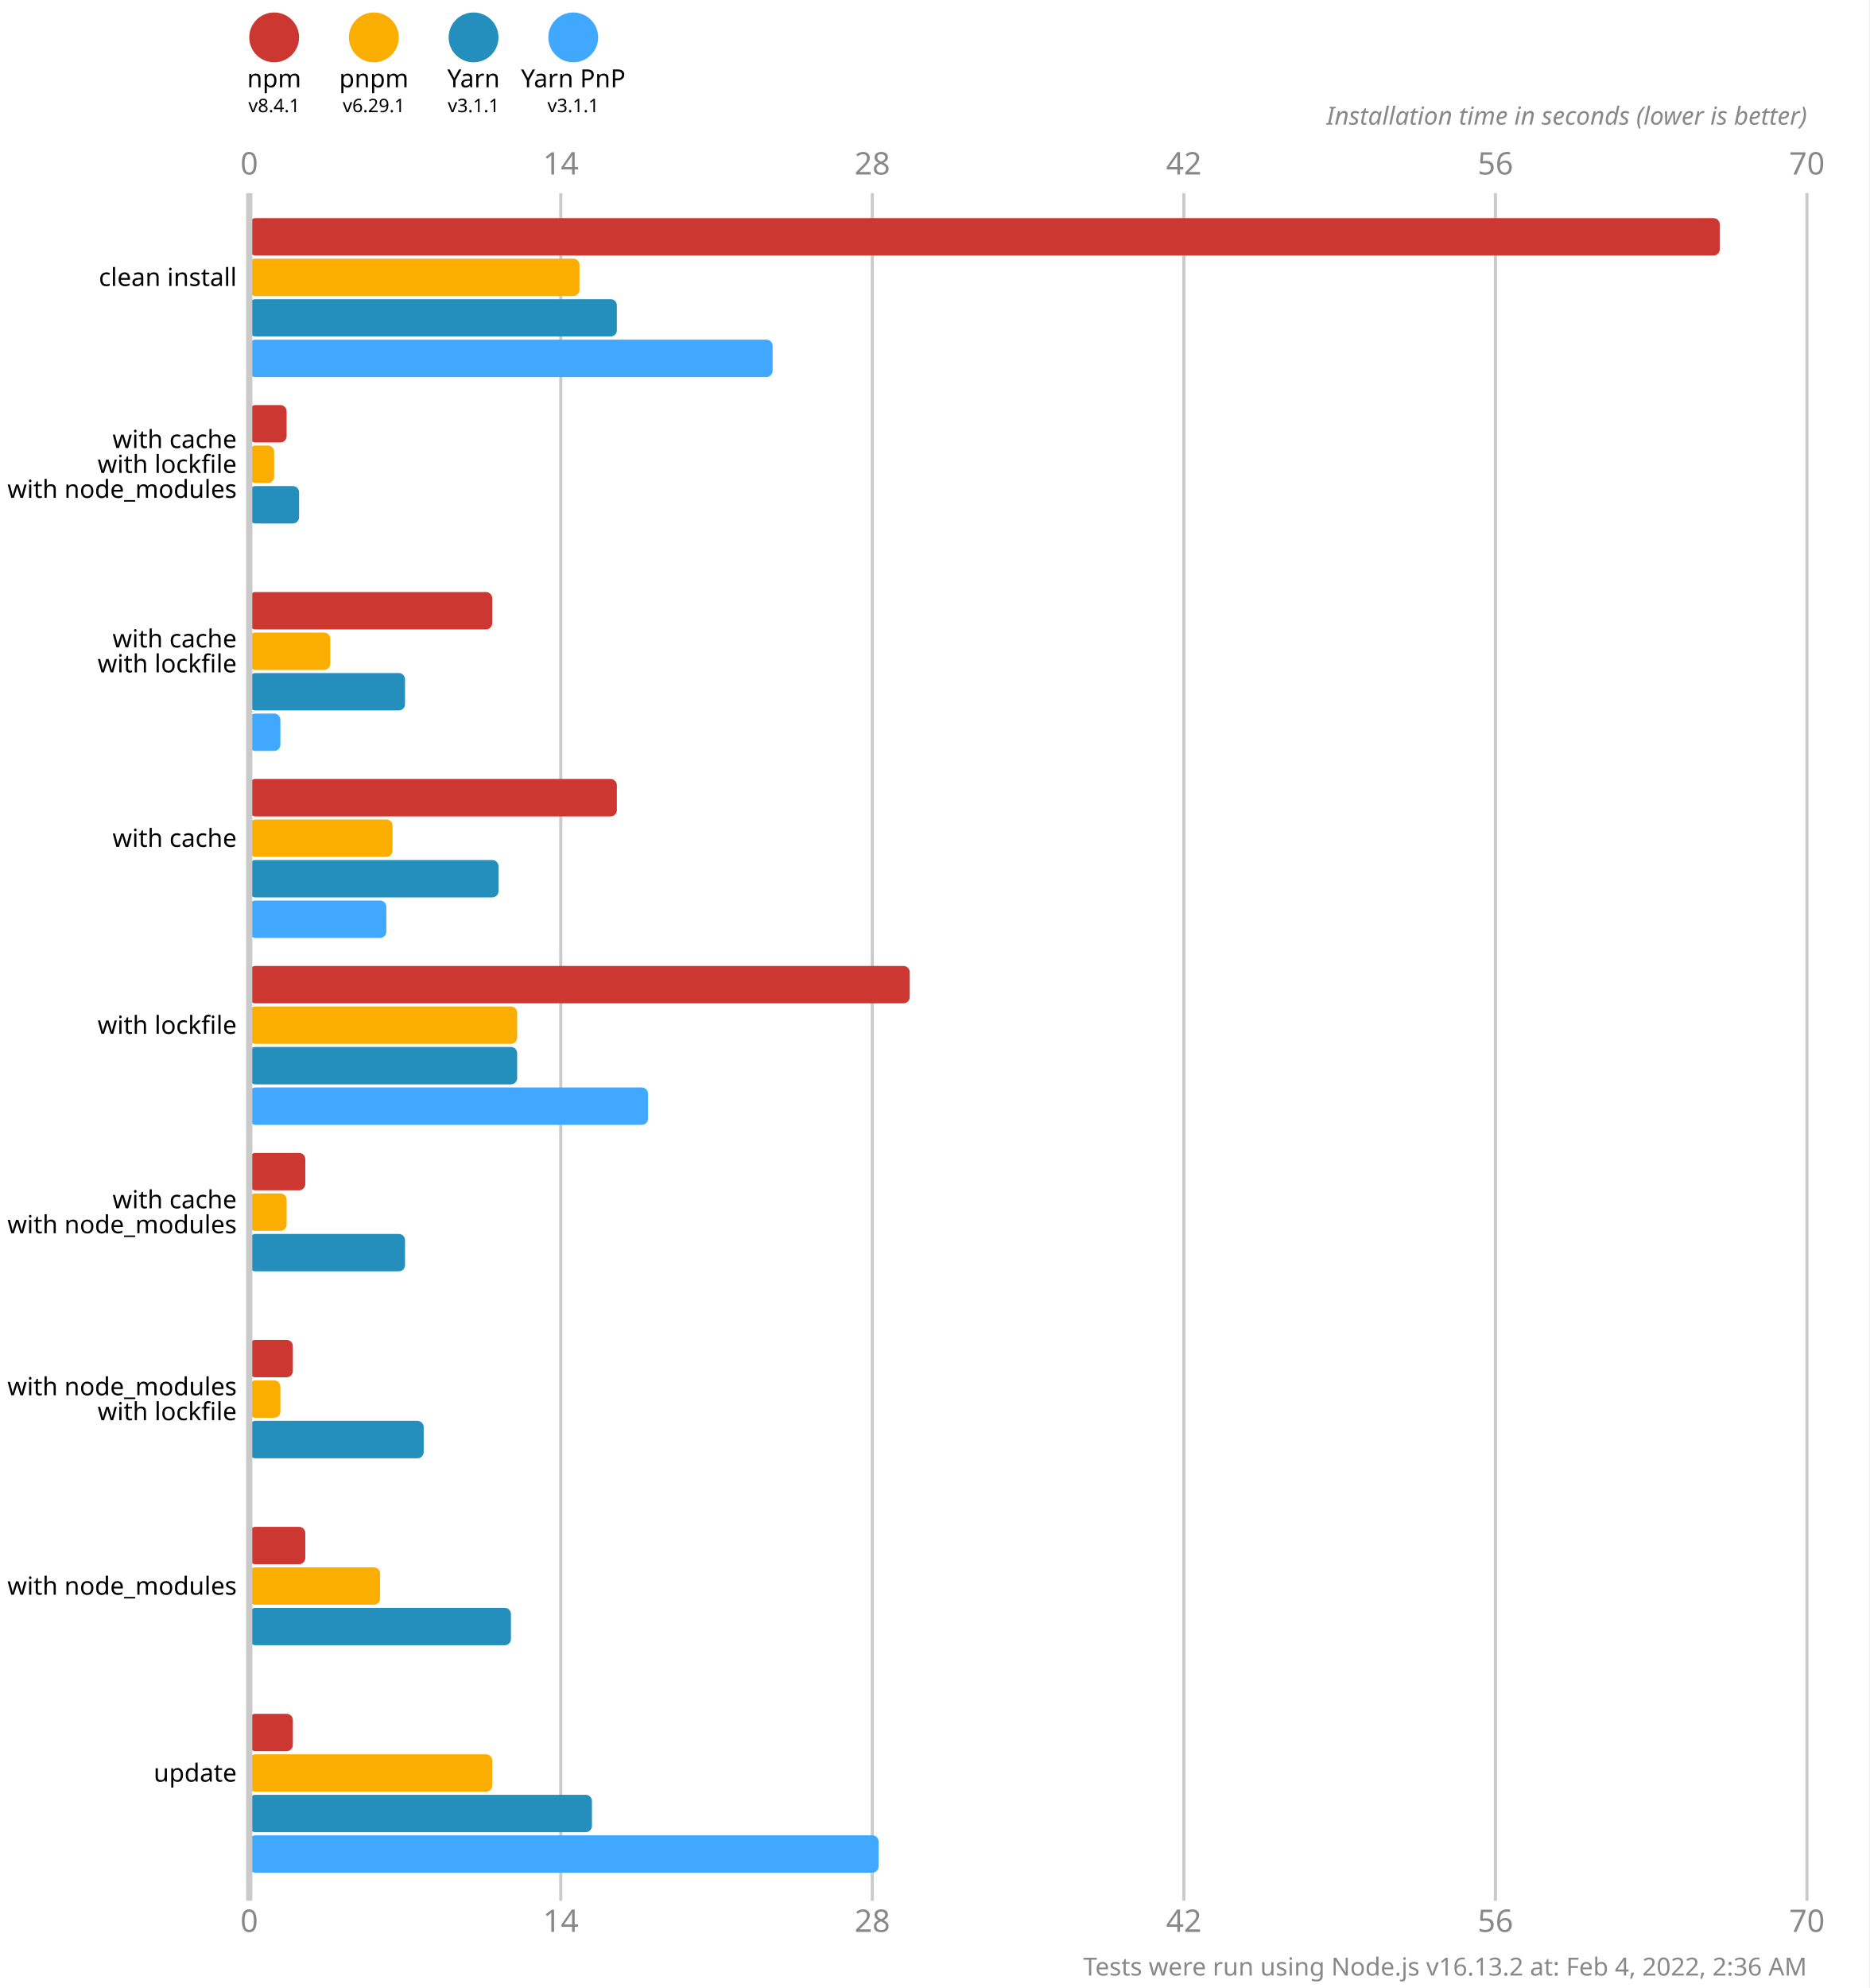
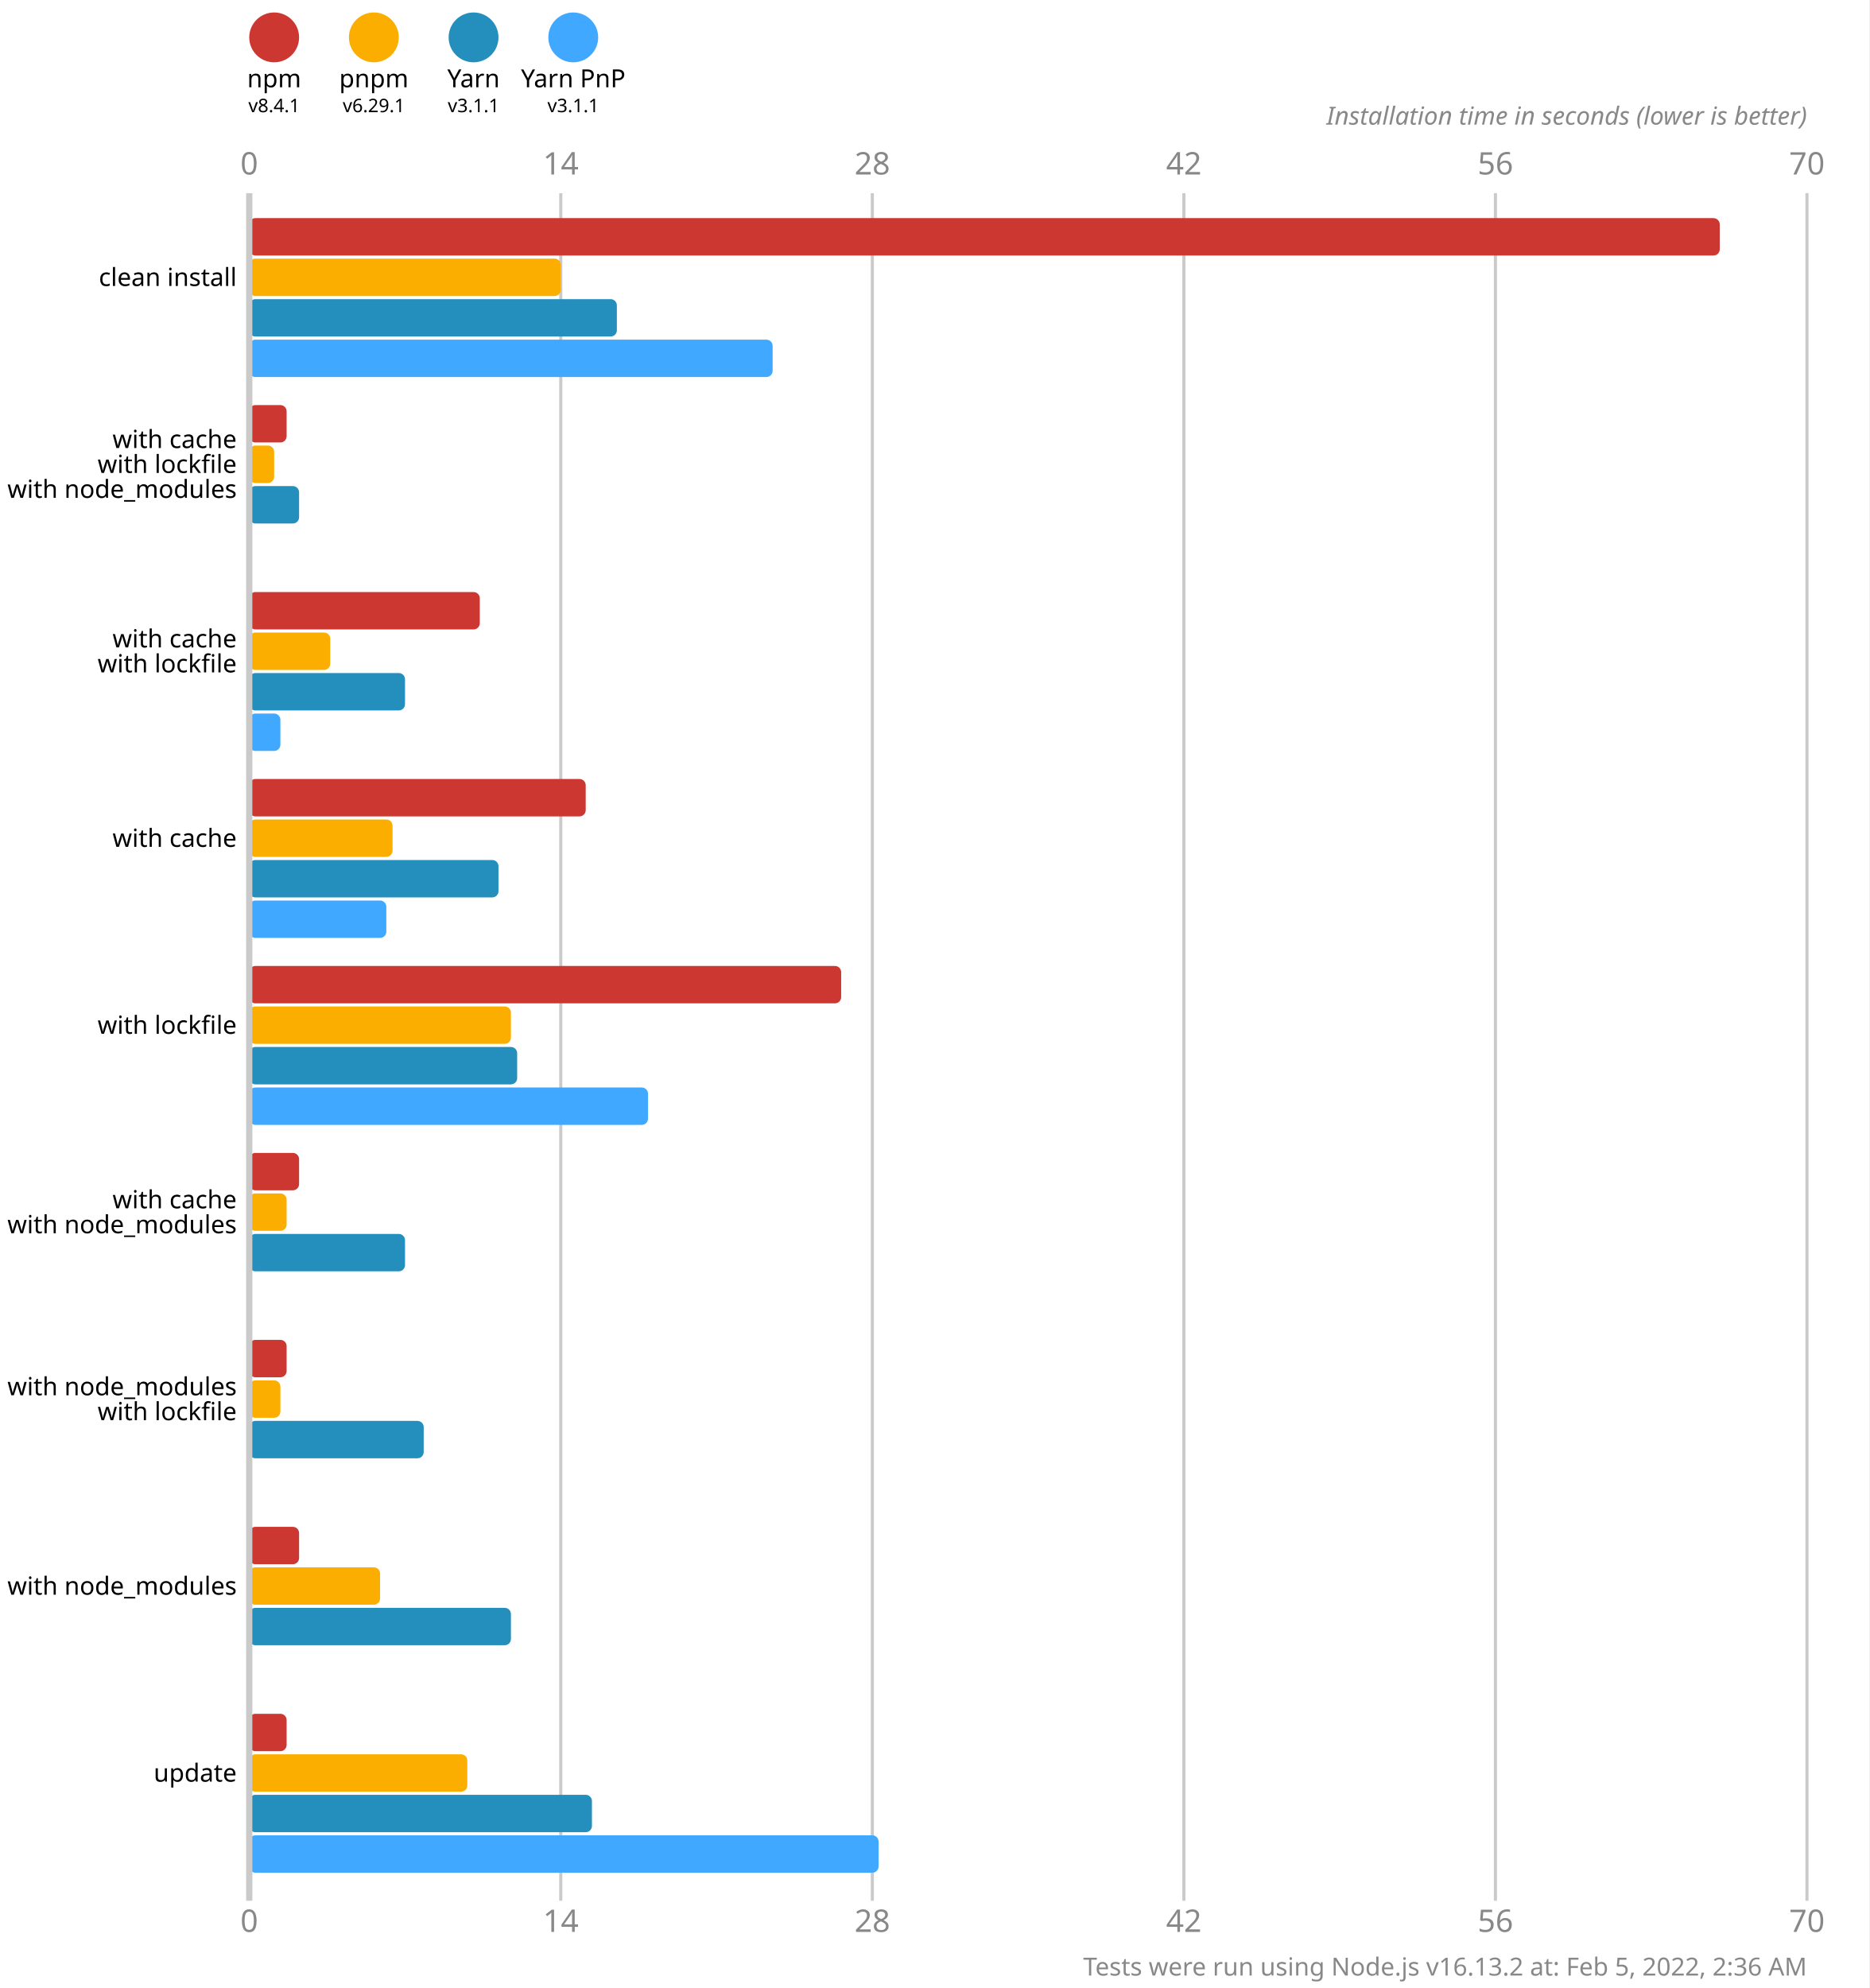
<svg xmlns="http://www.w3.org/2000/svg" version="1.1" viewBox="0 0 300 319">
  <style>
    .font { font-family: sans-serif; }
    .s3 { font-size: 3px; }
    .s4 { font-size: 4px; }
    .s5 { font-size: 5px; }
    .line { stroke: #cacaca; }
    .width { stroke-width: 0.5; }
    .text { fill: #888; }
  </style>
  <rect x="0" y="0" width="300" height="319" fill="#fff" />
  <circle cx="44" cy="6" r="4" fill="#cd3731" />
  <text x="44" y="14" class="font s4" text-anchor="middle">npm</text>
  <text x="44" y="18" class="font s3" text-anchor="middle">v8.4.1</text>
  <circle cx="60" cy="6" r="4" fill="#fbae00" />
  <text x="60" y="14" class="font s4" text-anchor="middle">pnpm</text>
  <text x="60" y="18" class="font s3" text-anchor="middle">v6.29.1</text>
  <circle cx="76" cy="6" r="4" fill="#248ebd" />
  <text x="76" y="14" class="font s4" text-anchor="middle">Yarn</text>
  <text x="76" y="18" class="font s3" text-anchor="middle">v3.1.1</text>
  <circle cx="92" cy="6" r="4" fill="#40a9ff" />
  <text x="92" y="14" class="font s4" text-anchor="middle">Yarn PnP</text>
  <text x="92" y="18" class="font s3" text-anchor="middle">v3.1.1</text>
  <text x="40" y="28" class="font s5 text" text-anchor="middle">0</text>
  <text x="40" y="310" class="font s5 text" text-anchor="middle">0</text>
  <line x1="90" y1="31" x2="90" y2="305" class="line width" />
  <text x="90" y="28" class="font s5 text" text-anchor="middle">14</text>
  <text x="90" y="310" class="font s5 text" text-anchor="middle">14</text>
  <line x1="140" y1="31" x2="140" y2="305" class="line width" />
  <text x="140" y="28" class="font s5 text" text-anchor="middle">28</text>
  <text x="140" y="310" class="font s5 text" text-anchor="middle">28</text>
  <line x1="190" y1="31" x2="190" y2="305" class="line width" />
  <text x="190" y="28" class="font s5 text" text-anchor="middle">42</text>
  <text x="190" y="310" class="font s5 text" text-anchor="middle">42</text>
  <line x1="240" y1="31" x2="240" y2="305" class="line width" />
  <text x="240" y="28" class="font s5 text" text-anchor="middle">56</text>
  <text x="240" y="310" class="font s5 text" text-anchor="middle">56</text>
  <line x1="290" y1="31" x2="290" y2="305" class="line width" />
  <text x="290" y="28" class="font s5 text" text-anchor="middle">70</text>
  <text x="290" y="310" class="font s5 text" text-anchor="middle">70</text>
  <text x="290" y="20" class="font s4 text" font-style="italic" text-anchor="end">Installation time in seconds (lower is better)</text>
  <rect x="40" y="35" width="236" height="6" fill="#cd3731" rx="1" ry="1" />
-   <rect x="40" y="41.5" width="53" height="6" fill="#fbae00" rx="1" ry="1" />
+   <rect x="40" y="41.5" width="50" height="6" fill="#fbae00" rx="1" ry="1" />
  <rect x="40" y="48" width="59" height="6" fill="#248ebd" rx="1" ry="1" />
  <rect x="40" y="54.5" width="84" height="6" fill="#40a9ff" rx="1" ry="1" />
  <rect x="40" y="65" width="6" height="6" fill="#cd3731" rx="1" ry="1" />
  <rect x="40" y="71.5" width="4" height="6" fill="#fbae00" rx="1" ry="1" />
  <rect x="40" y="78" width="8" height="6" fill="#248ebd" rx="1" ry="1" />
  <rect x="40" y="84.5" width="0" height="6" fill="#40a9ff" rx="1" ry="1" />
-   <rect x="40" y="95" width="39" height="6" fill="#cd3731" rx="1" ry="1" />
+   <rect x="40" y="95" width="37" height="6" fill="#cd3731" rx="1" ry="1" />
  <rect x="40" y="101.5" width="13" height="6" fill="#fbae00" rx="1" ry="1" />
  <rect x="40" y="108" width="25" height="6" fill="#248ebd" rx="1" ry="1" />
  <rect x="40" y="114.5" width="5" height="6" fill="#40a9ff" rx="1" ry="1" />
-   <rect x="40" y="125" width="59" height="6" fill="#cd3731" rx="1" ry="1" />
+   <rect x="40" y="125" width="54" height="6" fill="#cd3731" rx="1" ry="1" />
  <rect x="40" y="131.5" width="23" height="6" fill="#fbae00" rx="1" ry="1" />
  <rect x="40" y="138" width="40" height="6" fill="#248ebd" rx="1" ry="1" />
  <rect x="40" y="144.5" width="22" height="6" fill="#40a9ff" rx="1" ry="1" />
-   <rect x="40" y="155" width="106" height="6" fill="#cd3731" rx="1" ry="1" />
-   <rect x="40" y="161.5" width="43" height="6" fill="#fbae00" rx="1" ry="1" />
+   <rect x="40" y="155" width="95" height="6" fill="#cd3731" rx="1" ry="1" />
+   <rect x="40" y="161.5" width="42" height="6" fill="#fbae00" rx="1" ry="1" />
  <rect x="40" y="168" width="43" height="6" fill="#248ebd" rx="1" ry="1" />
  <rect x="40" y="174.5" width="64" height="6" fill="#40a9ff" rx="1" ry="1" />
-   <rect x="40" y="185" width="9" height="6" fill="#cd3731" rx="1" ry="1" />
+   <rect x="40" y="185" width="8" height="6" fill="#cd3731" rx="1" ry="1" />
  <rect x="40" y="191.5" width="6" height="6" fill="#fbae00" rx="1" ry="1" />
  <rect x="40" y="198" width="25" height="6" fill="#248ebd" rx="1" ry="1" />
  <rect x="40" y="204.5" width="0" height="6" fill="#40a9ff" rx="1" ry="1" />
-   <rect x="40" y="215" width="7" height="6" fill="#cd3731" rx="1" ry="1" />
+   <rect x="40" y="215" width="6" height="6" fill="#cd3731" rx="1" ry="1" />
  <rect x="40" y="221.5" width="5" height="6" fill="#fbae00" rx="1" ry="1" />
  <rect x="40" y="228" width="28" height="6" fill="#248ebd" rx="1" ry="1" />
  <rect x="40" y="234.5" width="0" height="6" fill="#40a9ff" rx="1" ry="1" />
-   <rect x="40" y="245" width="9" height="6" fill="#cd3731" rx="1" ry="1" />
+   <rect x="40" y="245" width="8" height="6" fill="#cd3731" rx="1" ry="1" />
  <rect x="40" y="251.5" width="21" height="6" fill="#fbae00" rx="1" ry="1" />
  <rect x="40" y="258" width="42" height="6" fill="#248ebd" rx="1" ry="1" />
  <rect x="40" y="264.5" width="0" height="6" fill="#40a9ff" rx="1" ry="1" />
-   <rect x="40" y="275" width="7" height="6" fill="#cd3731" rx="1" ry="1" />
-   <rect x="40" y="281.5" width="39" height="6" fill="#fbae00" rx="1" ry="1" />
+   <rect x="40" y="275" width="6" height="6" fill="#cd3731" rx="1" ry="1" />
+   <rect x="40" y="281.5" width="35" height="6" fill="#fbae00" rx="1" ry="1" />
  <rect x="40" y="288" width="55" height="6" fill="#248ebd" rx="1" ry="1" />
  <rect x="40" y="294.5" width="101" height="6" fill="#40a9ff" rx="1" ry="1" />
  <line x1="40" y1="31" x2="40" y2="305" class="line" />
  <text x="38" y="44.5" class="font s4" dominant-baseline="middle" text-anchor="end">clean install</text>
  <text x="38" y="70.5" class="font s4" dominant-baseline="middle" text-anchor="end">with cache</text>
  <text x="38" y="74.5" class="font s4" dominant-baseline="middle" text-anchor="end">with lockfile</text>
  <text x="38" y="78.5" class="font s4" dominant-baseline="middle" text-anchor="end">with node_modules</text>
  <text x="38" y="102.5" class="font s4" dominant-baseline="middle" text-anchor="end">with cache</text>
  <text x="38" y="106.5" class="font s4" dominant-baseline="middle" text-anchor="end">with lockfile</text>
  <text x="38" y="134.5" class="font s4" dominant-baseline="middle" text-anchor="end">with cache</text>
  <text x="38" y="164.5" class="font s4" dominant-baseline="middle" text-anchor="end">with lockfile</text>
  <text x="38" y="192.5" class="font s4" dominant-baseline="middle" text-anchor="end">with cache</text>
  <text x="38" y="196.5" class="font s4" dominant-baseline="middle" text-anchor="end">with node_modules</text>
  <text x="38" y="222.5" class="font s4" dominant-baseline="middle" text-anchor="end">with node_modules</text>
  <text x="38" y="226.5" class="font s4" dominant-baseline="middle" text-anchor="end">with lockfile</text>
  <text x="38" y="254.5" class="font s4" dominant-baseline="middle" text-anchor="end">with node_modules</text>
  <text x="38" y="284.5" class="font s4" dominant-baseline="middle" text-anchor="end">update</text>
-   <text x="290" y="317" class="font s4 text" text-anchor="end">Tests were run using Node.js v16.13.2 at: Feb 4, 2022, 2:36 AM</text>
+   <text x="290" y="317" class="font s4 text" text-anchor="end">Tests were run using Node.js v16.13.2 at: Feb 5, 2022, 2:36 AM</text>
</svg>
